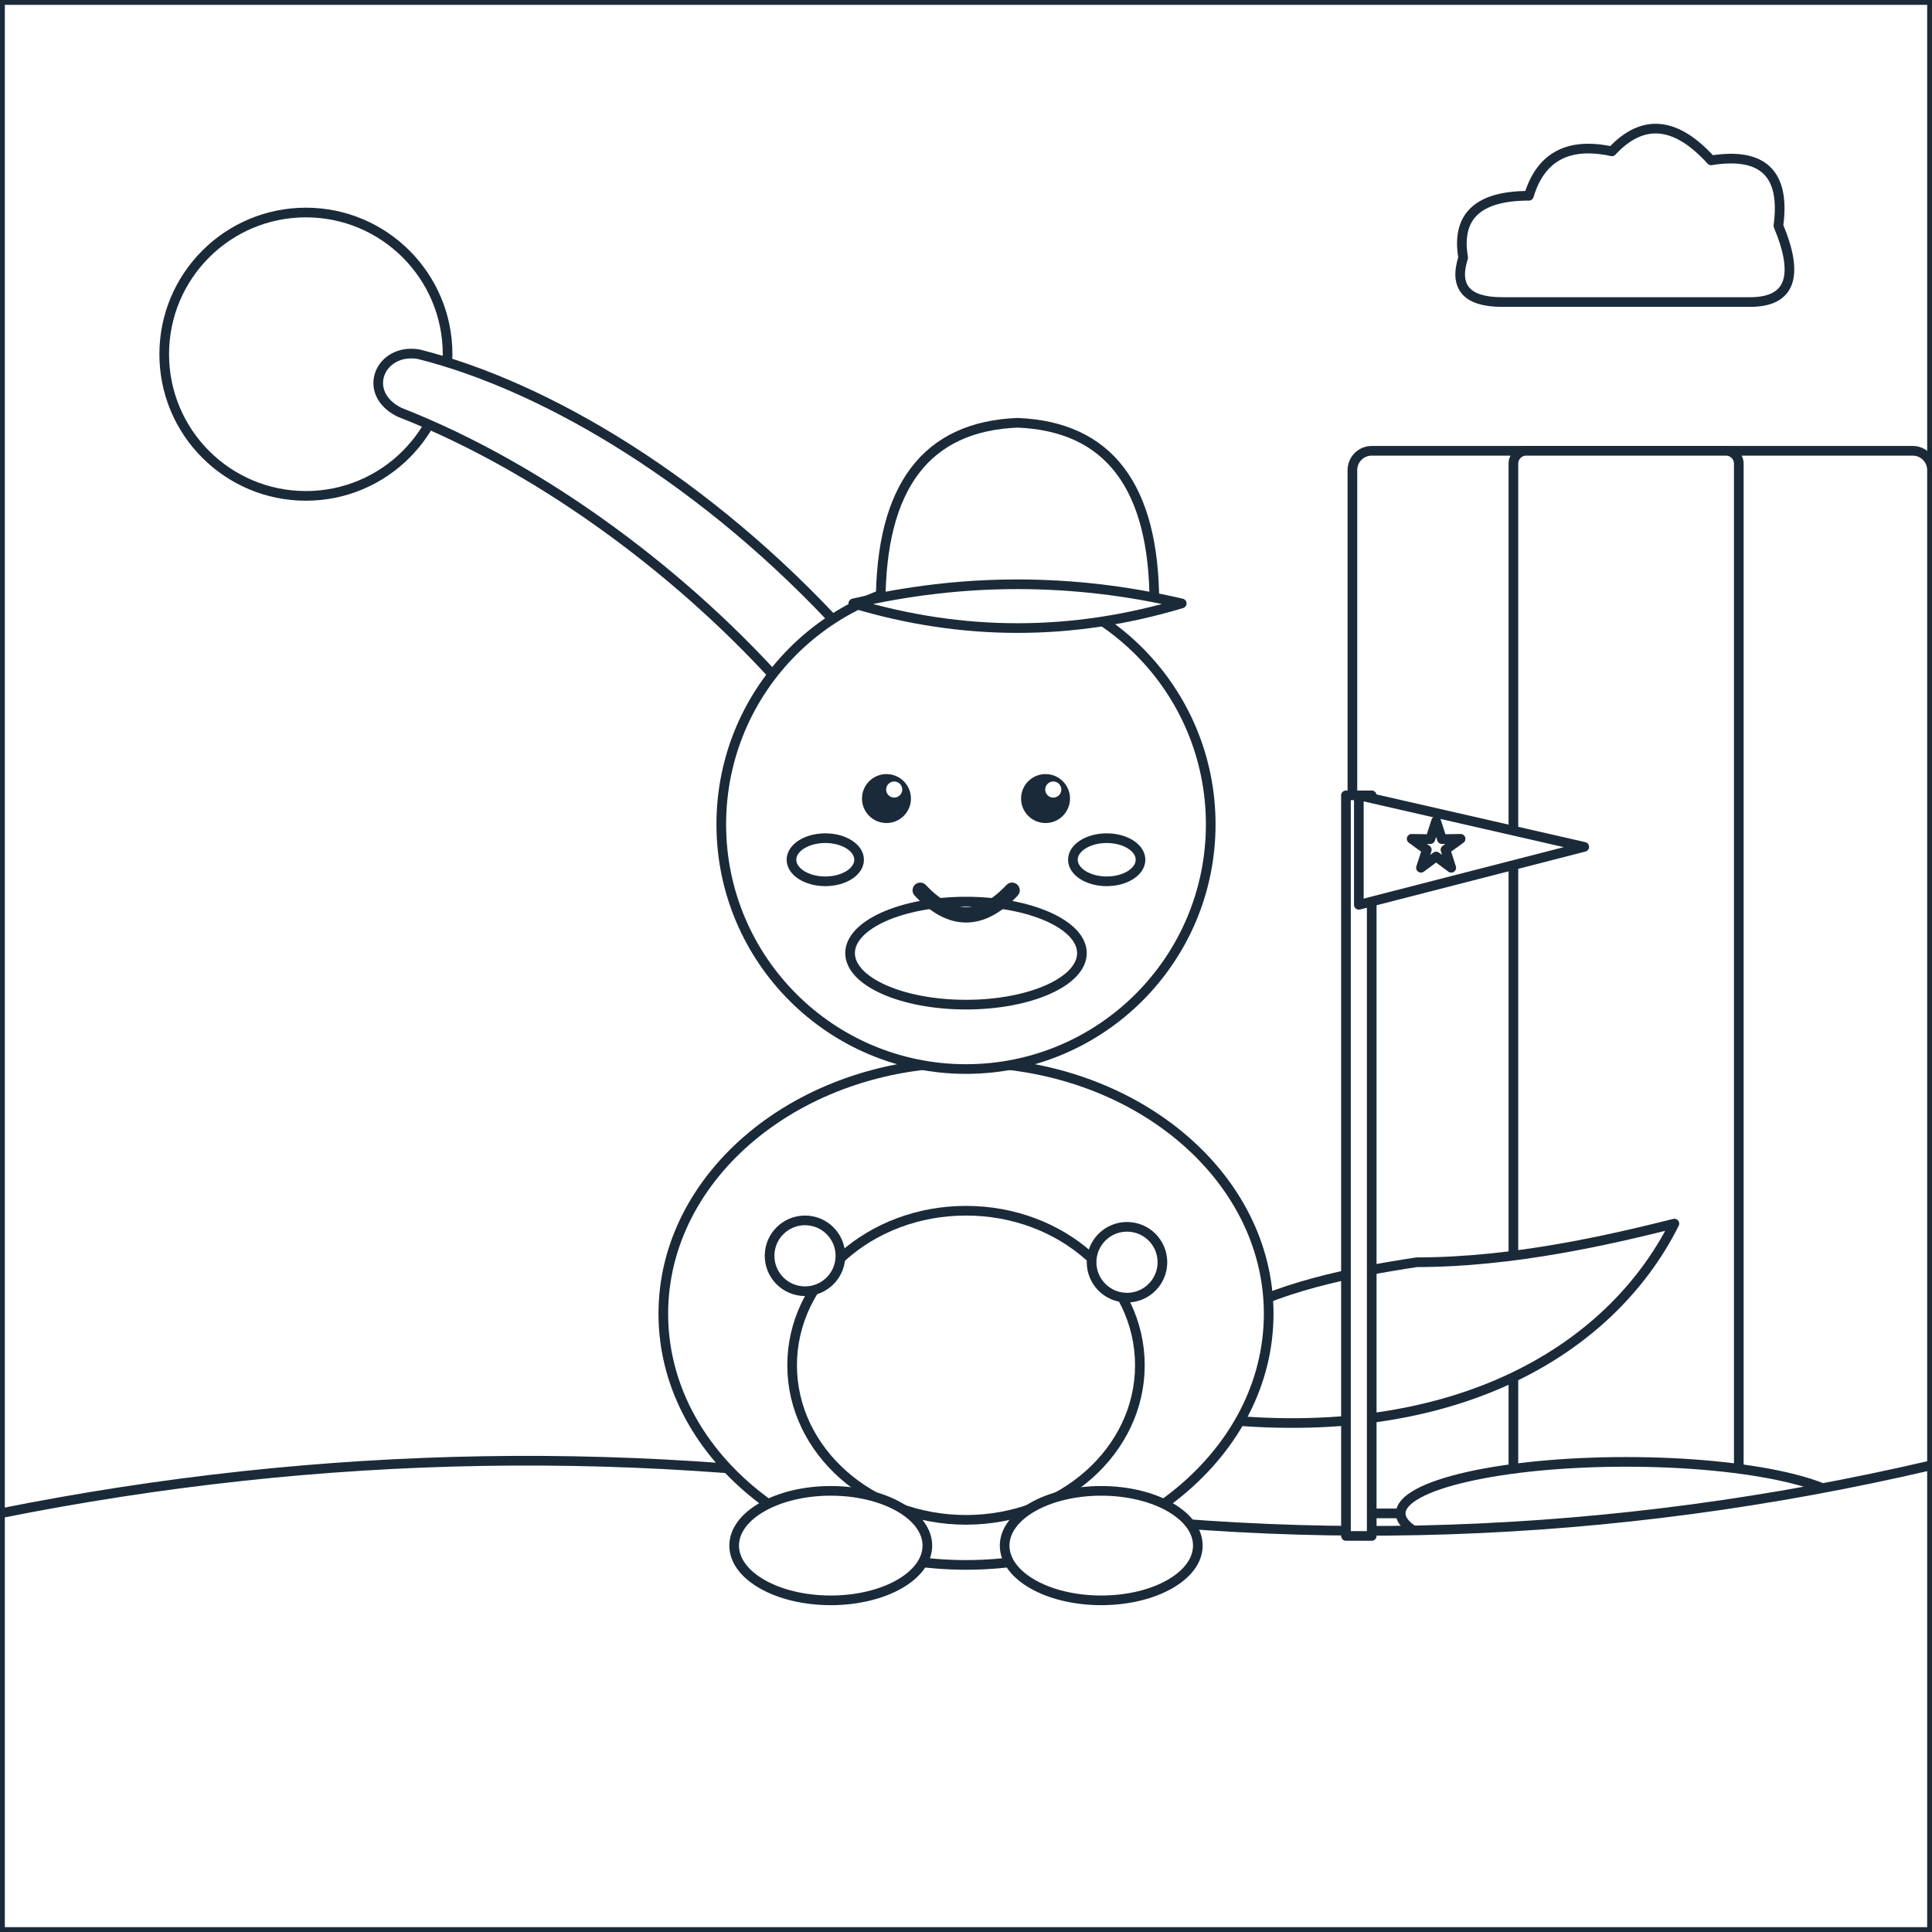
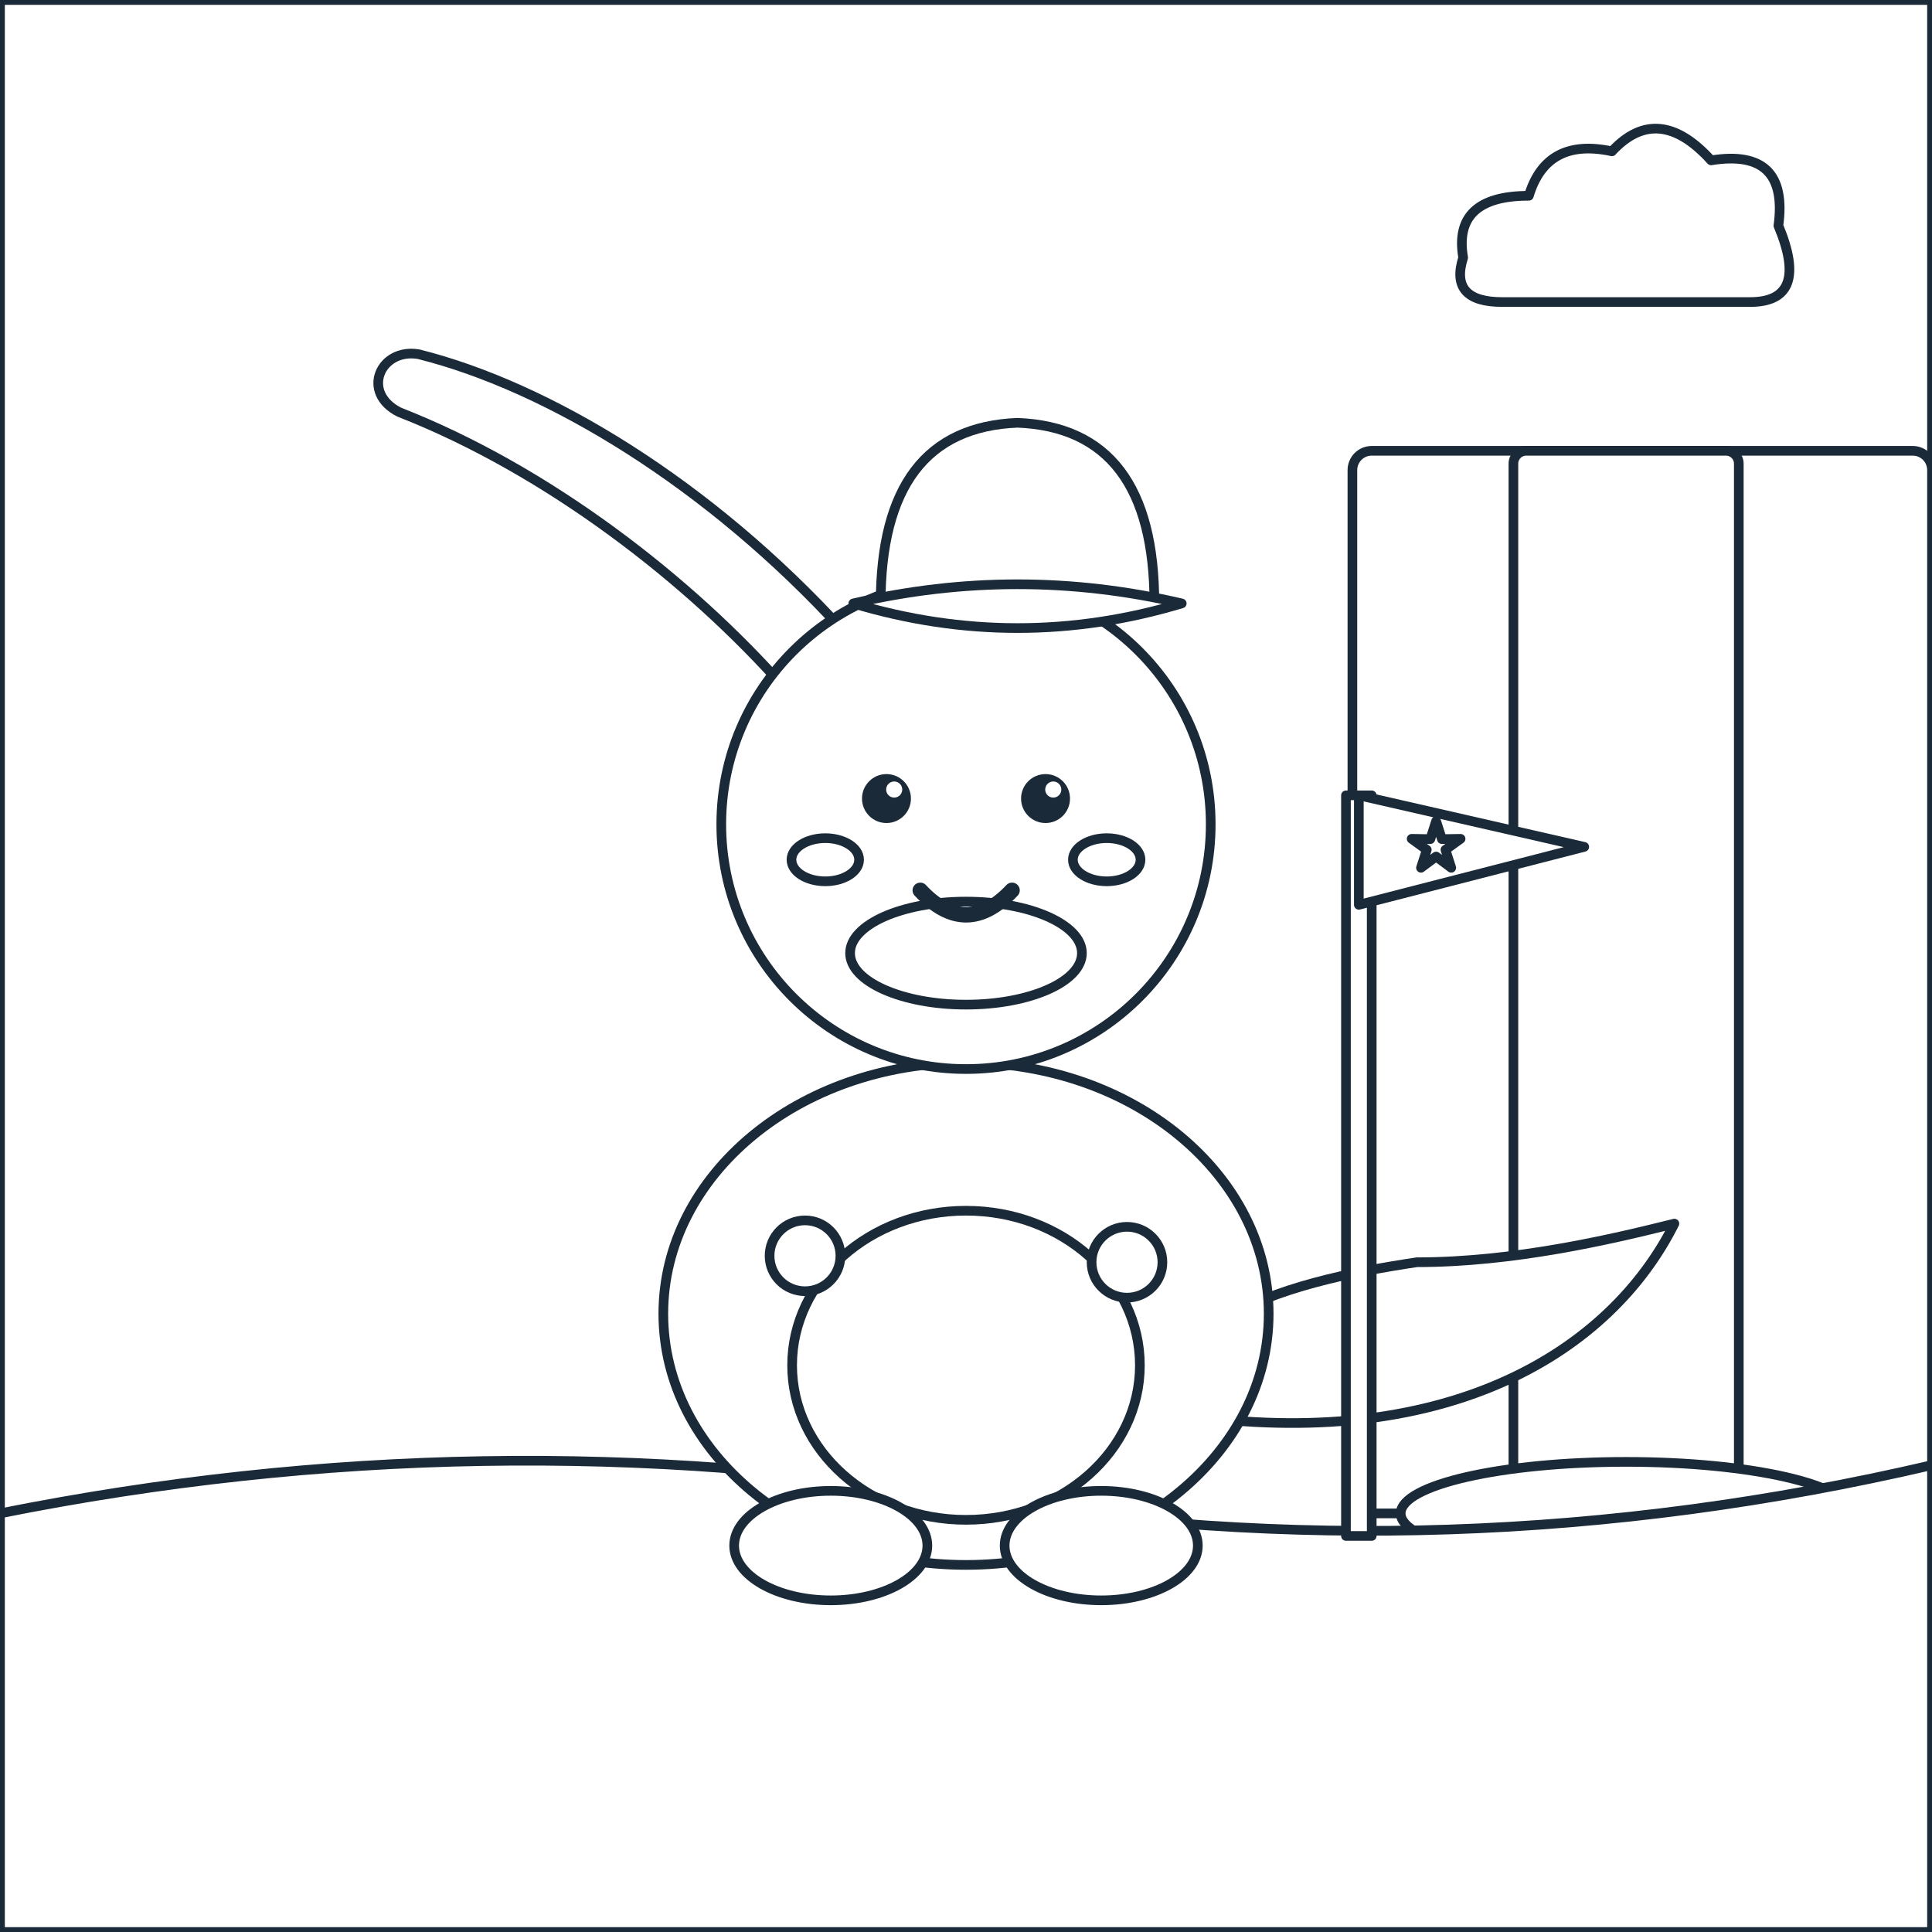
<svg xmlns="http://www.w3.org/2000/svg" viewBox="0 0 600 600" data-picture="khung-long-mao-ken--huong-dan-vien">
  <g class="scene-back">
    <rect x="0" y="0" width="600" height="600" rx="0" id="r-nen-troi" data-region="nen-troi" class="region" fill="#FFFFFF" stroke="#1B2A38" stroke-width="3" stroke-linejoin="round" />
-     <ellipse cx="95" cy="110" rx="44" ry="44" id="r-mat-troi" data-region="mat-troi" class="region" fill="#FFFFFF" stroke="#1B2A38" stroke-width="3" stroke-linejoin="round" />
    <path d="M 466.5 93.8 Q 450 93.8 454.4 80 Q 451.1 60.8 474.8 60.8 Q 480.3 42.6 500.6 47 Q 514.9 31.6 531.4 49.8 Q 555.6 45.9 552.3 70.1 Q 562.2 93.8 543.5 93.8 Z" id="r-may-1" data-region="may-1" class="region" fill="#FFFFFF" stroke="#1B2A38" stroke-width="3" stroke-linejoin="round" />
    <rect x="420" y="140" width="180" height="330" rx="6" id="r-vach-da" data-region="vach-da" class="region" fill="#FFFFFF" stroke="#1B2A38" stroke-width="3" stroke-linejoin="round" />
    <rect x="470" y="140" width="70" height="330" rx="4" id="r-thac-nuoc" data-region="thac-nuoc" class="region" fill="#FFFFFF" stroke="#1B2A38" stroke-width="3" stroke-linejoin="round" />
    <ellipse cx="505" cy="470" rx="70" ry="16" id="r-bot-thac" data-region="bot-thac" class="region" fill="#FFFFFF" stroke="#1B2A38" stroke-width="3" stroke-linejoin="round" />
    <path d="M 0 470 Q 150 440 300 465 Q 450 490 600 455 L 600 600 L 0 600 Z" id="r-nen-dat" data-region="nen-dat" class="region" fill="#FFFFFF" stroke="#1B2A38" stroke-width="3" stroke-linejoin="round" />
  </g>
  <g id="subject" class="subject anim-bounce">
    <path d="M 372 440 C 450 450 500 420 520 380 C 500 385 470 392 440 392 C 420 395 395 400 380 410 Z" id="r-duoi" data-region="duoi" class="region" fill="#FFFFFF" stroke="#1B2A38" stroke-width="3" stroke-linejoin="round" />
    <ellipse cx="300" cy="408" rx="94" ry="78" id="r-than" data-region="than" class="region" fill="#FFFFFF" stroke="#1B2A38" stroke-width="3" stroke-linejoin="round" />
    <ellipse cx="300" cy="424" rx="54" ry="48" id="r-bung" data-region="bung" class="region" fill="#FFFFFF" stroke="#1B2A38" stroke-width="3" stroke-linejoin="round" />
    <ellipse cx="258" cy="480" rx="30" ry="17" id="r-chan-trai" data-region="chan-trai" class="region" fill="#FFFFFF" stroke="#1B2A38" stroke-width="3" stroke-linejoin="round" />
    <ellipse cx="342" cy="480" rx="30" ry="17" id="r-chan-phai" data-region="chan-phai" class="region" fill="#FFFFFF" stroke="#1B2A38" stroke-width="3" stroke-linejoin="round" />
    <path d="M 262 196 C 220 150 170 120 130 110 C 118 108 112 122 124 128 C 170 146 214 180 244 214 Z" id="r-mao-ken" data-region="mao-ken" class="region" fill="#FFFFFF" stroke="#1B2A38" stroke-width="3" stroke-linejoin="round" />
    <ellipse cx="300" cy="256" rx="76" ry="76" id="r-dau" data-region="dau" class="region" fill="#FFFFFF" stroke="#1B2A38" stroke-width="3" stroke-linejoin="round" />
    <ellipse cx="300" cy="296" rx="36" ry="16" id="r-mo-vit" data-region="mo-vit" class="region" fill="#FFFFFF" stroke="#1B2A38" stroke-width="3" stroke-linejoin="round" />
    <ellipse cx="250" cy="390" rx="11" ry="11" id="r-dom-1" data-region="dom-1" class="region" fill="#FFFFFF" stroke="#1B2A38" stroke-width="3" stroke-linejoin="round" />
    <ellipse cx="350" cy="392" rx="11" ry="11" id="r-dom-2" data-region="dom-2" class="region" fill="#FFFFFF" stroke="#1B2A38" stroke-width="3" stroke-linejoin="round" />
    <g class="deco" pointer-events="none">
      <circle cx="275.3" cy="248" r="7.6" fill="#1B2A38" />
    </g>
    <g class="deco" pointer-events="none">
      <circle cx="324.7" cy="248" r="7.6" fill="#1B2A38" />
    </g>
    <g class="deco" pointer-events="none">
      <circle cx="277.7" cy="245.2" r="2.5" fill="#FFFFFF" />
    </g>
    <g class="deco" pointer-events="none">
      <circle cx="327.1" cy="245.2" r="2.5" fill="#FFFFFF" />
    </g>
    <ellipse cx="256.3" cy="267" rx="10.5" ry="6.7" id="r-ma-trai" data-region="ma-trai" class="region" fill="#FFFFFF" stroke="#1B2A38" stroke-width="3" stroke-linejoin="round" />
    <ellipse cx="343.7" cy="267" rx="10.5" ry="6.7" id="r-ma-phai" data-region="ma-phai" class="region" fill="#FFFFFF" stroke="#1B2A38" stroke-width="3" stroke-linejoin="round" />
    <g class="deco" pointer-events="none">
      <path d="M 285.8 276.5 Q 300 291.7 314.3 276.5" fill="none" stroke="#1B2A38" stroke-width="4.8" stroke-linecap="round" stroke-linejoin="round" />
    </g>
    <path d="M 273.5 187.4 Q 273.5 133 316 131.3 Q 358.5 133 358.5 187.4 Z" id="r-mu-luoi-trai" data-region="mu-luoi-trai" class="region" fill="#FFFFFF" stroke="#1B2A38" stroke-width="3" stroke-linejoin="round" />
    <path d="M 265 187.4 Q 316 175.5 367 187.4 Q 316 202.7 265 187.4 Z" id="r-mu-luoi-trai-luoi" data-region="mu-luoi-trai-luoi" class="region" fill="#FFFFFF" stroke="#1B2A38" stroke-width="3" stroke-linejoin="round" />
    <polygon points="426,477 426,247 418,247 418,477" id="r-can-co-du-lich" data-region="can-co-du-lich" class="region" fill="#FFFFFF" stroke="#1B2A38" stroke-width="3" stroke-linejoin="round" />
    <polygon points="422,247 492,263 422,281" id="r-co-du-lich" data-region="co-du-lich" class="region" fill="#FFFFFF" stroke="#1B2A38" stroke-width="3" stroke-linejoin="round" />
    <polygon points="446,255 447.8,260.6 453.6,260.5 448.9,263.9 450.7,269.5 446,266 441.3,269.5 443.1,263.9 438.4,260.5 444.2,260.6" id="r-sao-co-du-lich" data-region="sao-co-du-lich" class="region" fill="#FFFFFF" stroke="#1B2A38" stroke-width="3" stroke-linejoin="round" />
  </g>
  <g class="scene-front">

</g>
</svg>
